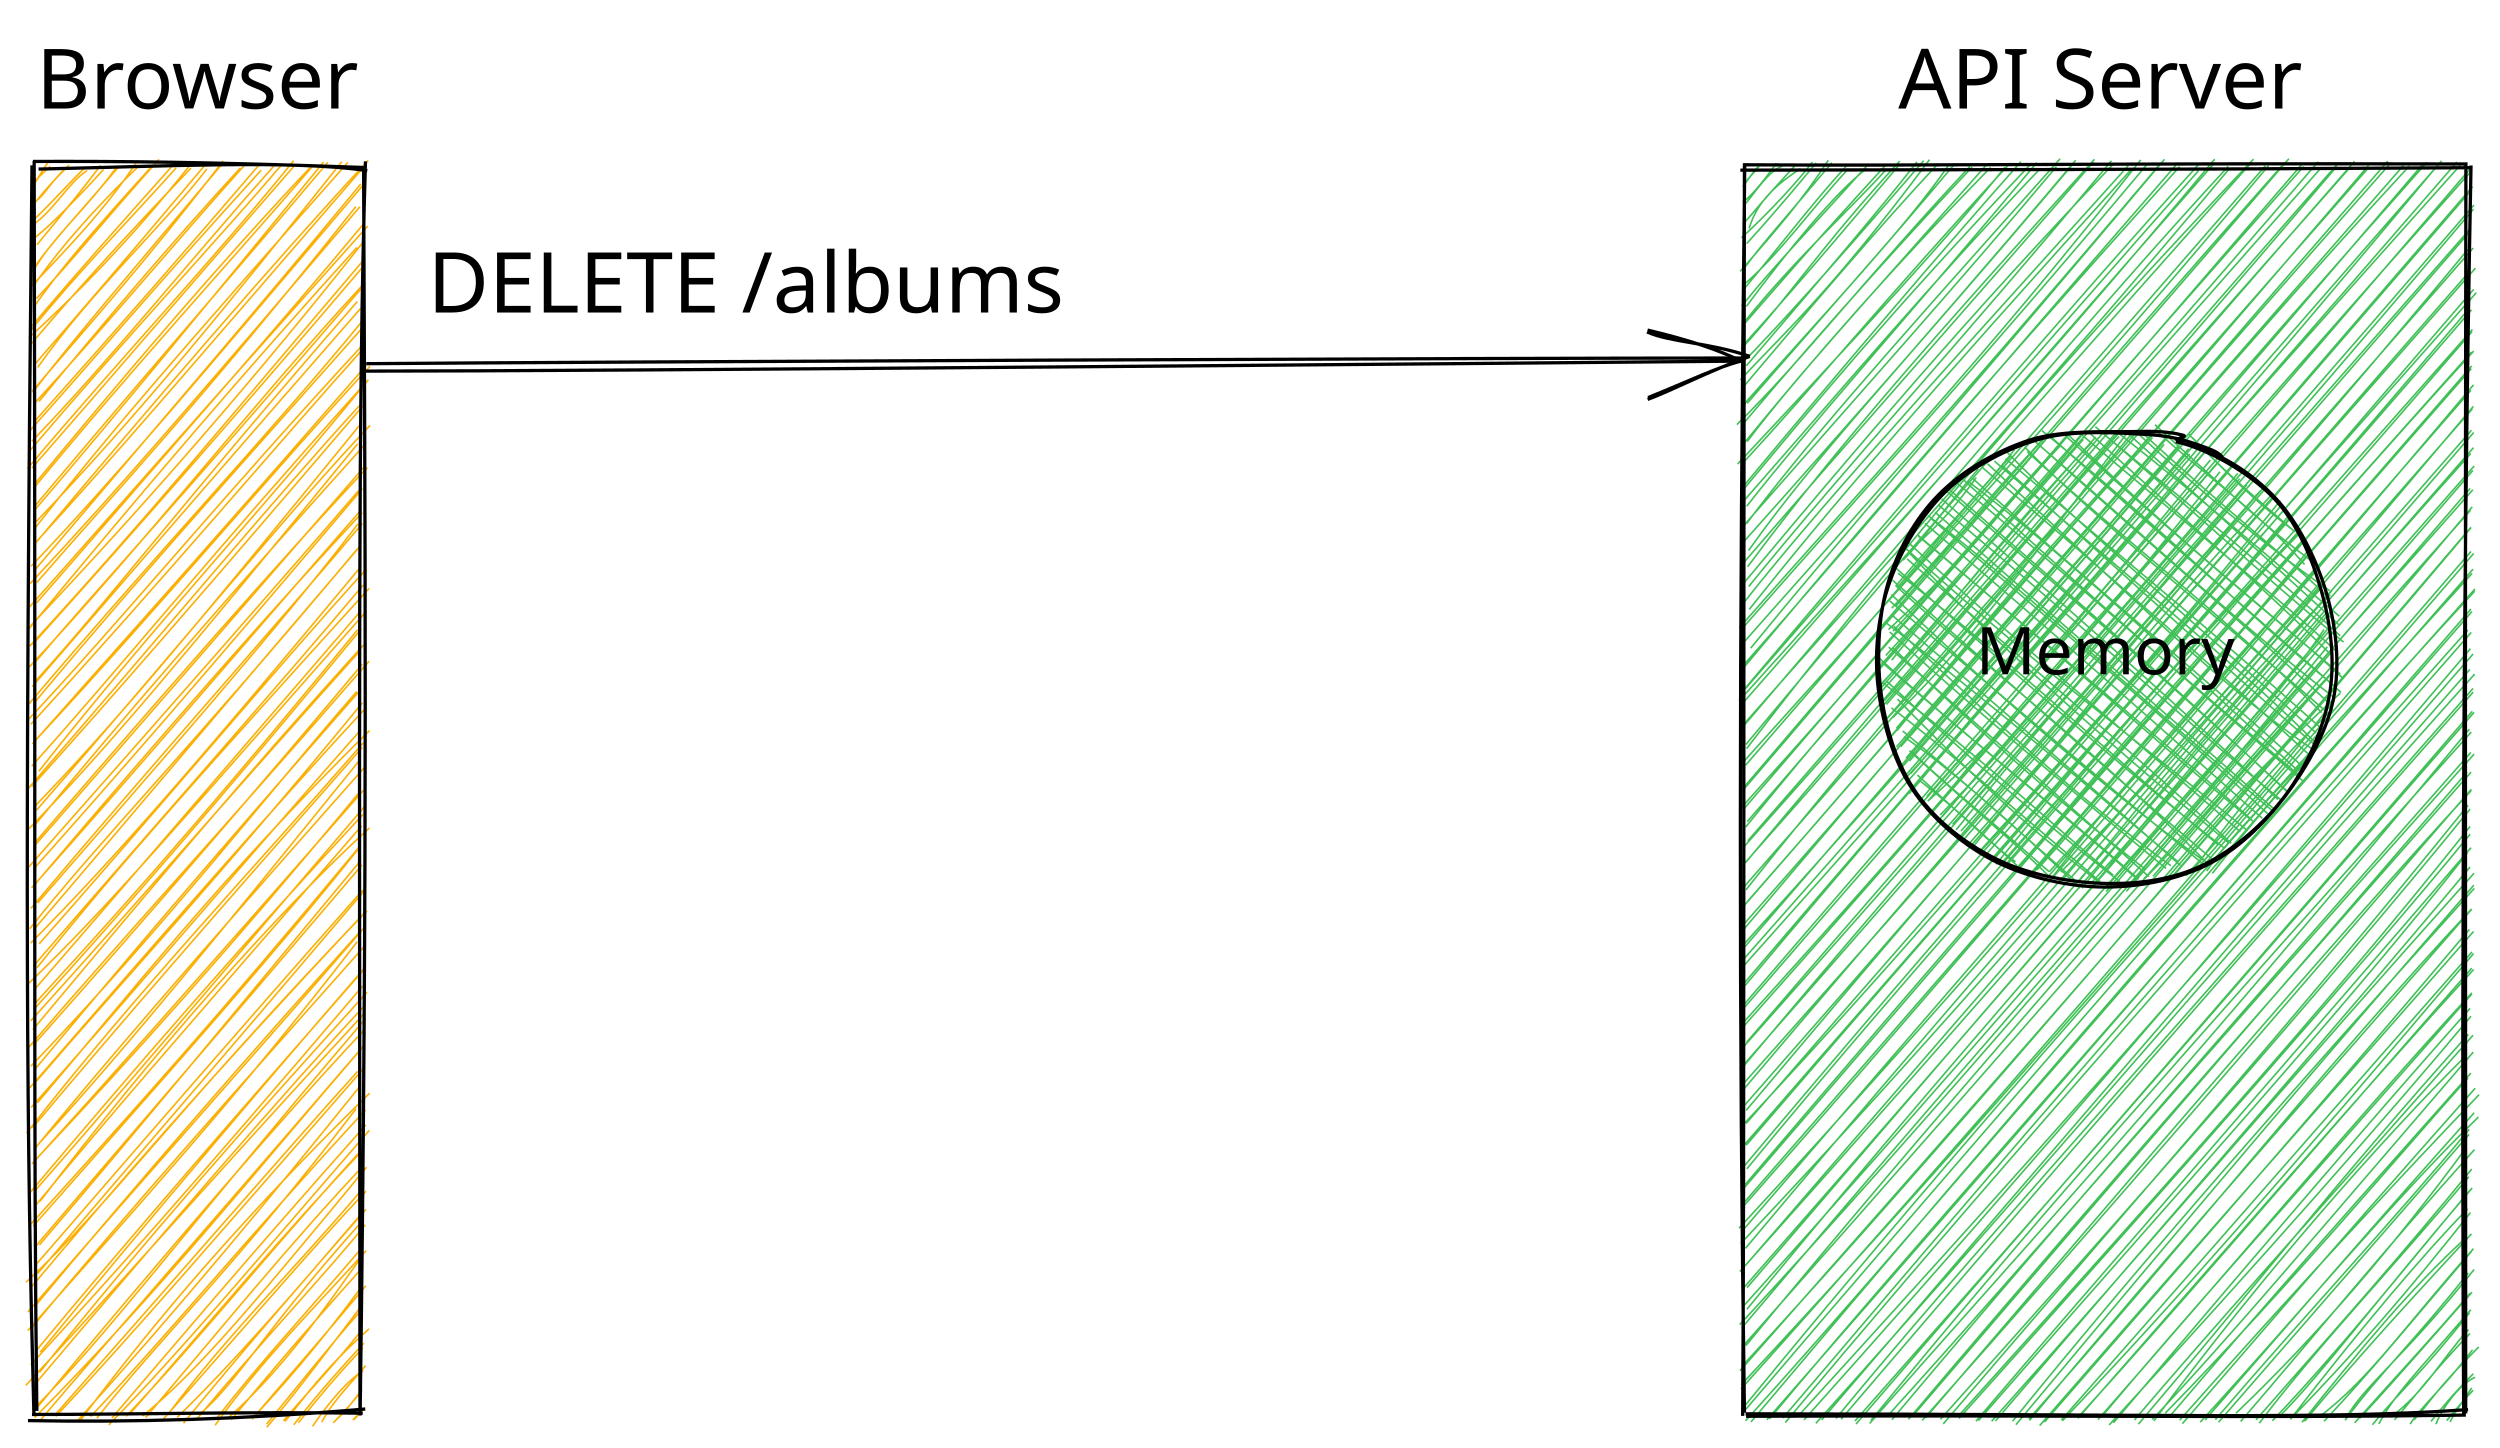
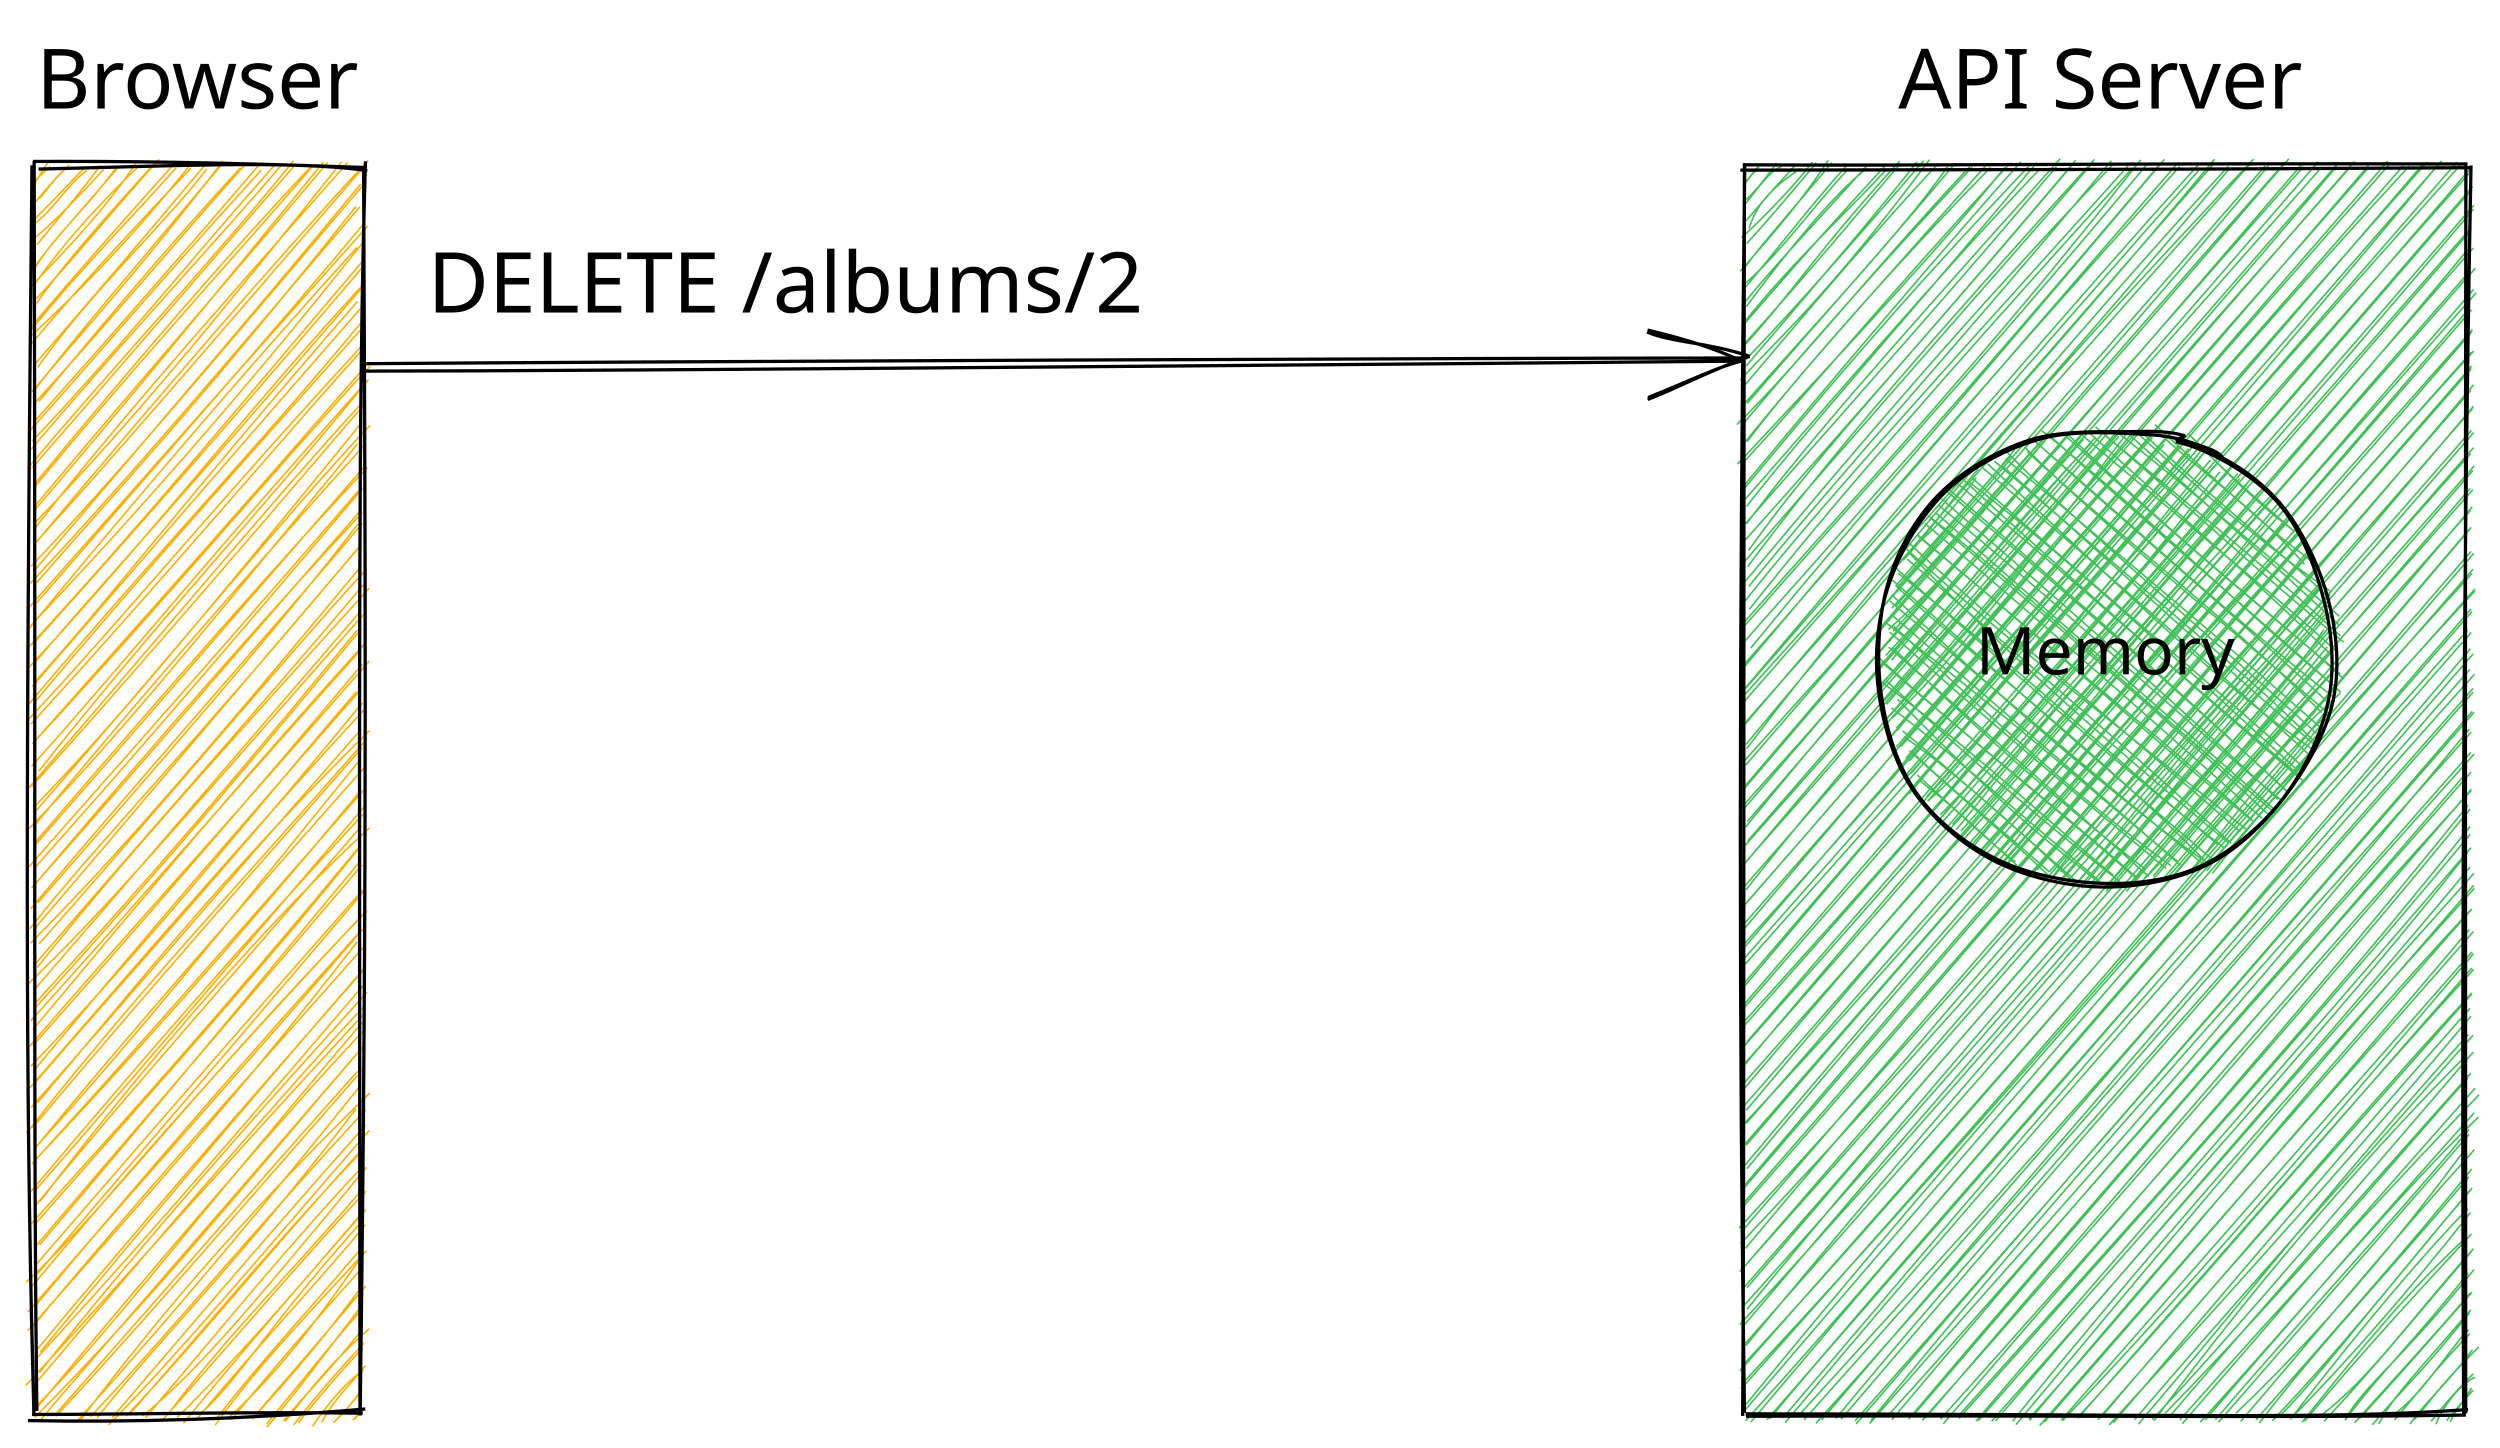
<svg xmlns="http://www.w3.org/2000/svg" version="1.1" viewBox="0 0 760 440">
  <defs>
    <style>
      @font-face {
        font-family: "Virgil";
        src: url("https://excalidraw.com/FG_Virgil.woff2");
      }
      @font-face {
        font-family: "Cascadia";
        src: url("https://excalidraw.com/Cascadia.woff2");
      }
    </style>
  </defs>
  <g transform="translate(10 50) rotate(0 50 190)">
    <path d="M0 0 C0 0, 0 0, 0 0 M0 0 C0 0, 0 0, 0 0 M-0.048 6.293 C0.977 5.706, 1.863 3.104, 4.463 -0.401 M-0.475 6 C0.696 5.071, 2.332 3.12, 5.288 0.594 M-0.048 11.741 C3.395 9.803, 3.738 7.449, 9.494 1.526 M0.636 11.609 C3.987 7.377, 7.51 3.597, 11.013 0.17 M-0.31 18.594 C6.428 14.036, 10.933 5.262, 16.509 1.859 M-0.488 17.534 C6.053 11.39, 11.39 5.188, 15.828 1 M-0.834 23.336 C3.12 20.583, 11.092 12.909, 21.47 1.535 M1.235 24.4 C8.793 15.258, 17.016 5.227, 20.533 0.235 M0.387 31.878 C6.158 22.067, 16.726 12.95, 25.377 0.885 M0.301 31.46 C5.716 23.661, 11.788 17.48, 26.007 0.776 M0.388 36.616 C5.534 29.375, 13.998 18.042, 32.027 0.633 M-0.678 37.19 C11.859 24.199, 23.021 12.289, 31.499 -0.727 M1.089 40.747 C12.146 29.036, 21.911 16.703, 38.352 -1.551 M0.249 43.388 C8.284 31.86, 17.257 21.391, 36.532 0.151 M-0.795 50.66 C13.559 32.756, 29.48 16.83, 43.546 1.033 M-0.537 49.367 C14.725 31.38, 30.063 14.234, 43.216 -0.49 M-1.29 52.773 C11.789 40.745, 28.551 24.326, 47.69 0.28 M-0.564 54.618 C14.23 37.072, 29.194 20.824, 48.063 1.098 M1.467 61.701 C17.831 38.344, 40.083 18.214, 52.877 1.367 M0.538 60.781 C12.562 47.034, 24.659 33.055, 52.296 0.214 M-0.306 69.094 C14.914 50.98, 31.836 32.803, 57.836 -1.083 M0.696 68.3 C13.54 51.687, 28.313 34.564, 57.666 -0.318 M1.869 72.028 C21.686 47.918, 41.64 24.322, 63.058 1.083 M0.488 72.624 C23.845 47.132, 44.974 21.726, 64.76 -0.25 M-1.36 81.396 C19.147 58.517, 34.896 39.648, 69.421 1.714 M0.236 78.411 C24.193 51.673, 48.759 23.558, 68.816 0.064 M-0.708 86.746 C28.489 52.431, 58.123 20.82, 75.314 0.439 M-0.338 84.181 C24.001 58.932, 46.93 30.049, 74.034 -0.427 M-1.63 92.444 C26.076 59.486, 56.2 27.543, 79.265 -1.166 M-0.298 92.289 C23.526 65.092, 44.327 40.682, 79.391 0.497 M0.15 98.522 C28.057 64.43, 61.84 27.516, 85.06 0.506 M0.159 97.583 C28.262 63.708, 56.269 30.558, 84.951 0.233 M0.545 105.059 C25.33 76.119, 51.069 44.848, 88.374 -0.744 M0.8 103.607 C32.646 65.662, 63.598 30.225, 89.677 -0.673 M1.011 108.576 C31.191 77.256, 59.414 42.566, 93.894 -0.832 M0.45 110.795 C21.4 83.932, 44.18 57.456, 95.748 -0.625 M1.016 114.875 C36.201 72.802, 75.001 27.669, 101.943 -1.231 M0.645 115.135 C25.249 88.199, 47.678 61.926, 100.367 0.997 M0.664 123.202 C36.377 81.12, 69.435 42.58, 99.701 5.913 M-0.553 122.137 C25.466 94.861, 49.214 66.372, 100.168 6.529 M1.166 127.092 C23.527 101.246, 51.347 71.908, 98.201 12.807 M-0.9 127.492 C27.146 97.581, 53.846 66.339, 99.404 12.87 M-1.259 134.753 C21.319 109.553, 41.163 86.423, 101.769 18.742 M1.123 133.269 C38.581 90.172, 77.497 45.879, 100.572 18.017 M-1.469 141.459 C32.342 100.368, 66.102 60.93, 98.526 25.2 M-0.596 140.122 C35.096 102.521, 69.123 63.11, 100.103 23.99 M-0.938 146.393 C33.693 108.737, 62.218 74.045, 100.853 28.692 M-0.143 145.943 C32.541 109.644, 65.875 71.617, 100.012 31.481 M-1.13 152.804 C35.178 113.794, 67.628 71.834, 100.019 36.929 M0.233 151.833 C21.42 126.826, 42.297 104.694, 99.718 37.834 M0.976 156.855 C22.846 132.838, 44.268 104.173, 98.647 41.653 M-0.221 158.762 C31.136 122.687, 60.253 88.755, 99.695 43.695 M-1.217 164.01 C35.223 120.924, 73.169 80.615, 100.624 47.034 M0.327 163.768 C35.476 121.631, 73.397 79.969, 100.566 49.218 M-2.01 169.42 C26.904 138.648, 56.106 102.642, 101.003 54.059 M-0.608 170.158 C39.388 126.461, 77.634 81.228, 100.202 56.263 M1.057 174.772 C38.052 134.954, 76.365 89.467, 102.473 61.37 M-0.171 176.164 C21.086 152, 42.441 128.673, 101.371 61.052 M1.83 184.445 C36.224 140.666, 70.639 104.037, 101.988 65.427 M-0.36 182.919 C27.855 151.477, 54.348 118.425, 99.554 68.145 M-1.988 190.355 C37.816 144.568, 73.505 101.381, 99.23 73.354 M-0.364 189.108 C24.399 161.645, 50.131 132.091, 100.605 73.093 M1.066 196.344 C40.855 150.81, 80.585 102.123, 102.517 79.325 M0.526 195.174 C23.769 171.158, 45.565 145.285, 99.835 78.642 M-1.876 202.57 C22.262 177.98, 44.476 151.283, 98.713 84.955 M0.016 201.516 C27.837 167.774, 57.118 133.754, 101.116 84.931 M0.454 206.346 C38.432 162.25, 78.289 116.776, 101.69 92.14 M0.461 207.145 C33.942 168.9, 67.9 129.729, 100.531 92.148 M-1.913 214.306 C38.006 169.116, 74.341 127.833, 98.96 99.219 M0.679 213.661 C26.007 185.228, 52.219 155.194, 100.19 98.509 M0.283 219.245 C39.283 173.094, 76.902 130.571, 100.139 105.82 M-0.394 219.904 C33.41 181.991, 65.984 143.675, 99.883 104.906 M1.439 224.509 C37.336 183.322, 75.533 139.896, 98.854 109.247 M-0.607 226.157 C37.927 180.357, 78.713 134.73, 100.176 109.113 M-1.004 232.384 C21.973 203.533, 45.779 180.114, 98.651 116.866 M0.496 232.349 C29.741 198.173, 59.071 163.228, 99.504 115.987 M1.906 236.938 C38.615 195.383, 76.866 149.8, 101.463 122.954 M-0.665 236.709 C24.465 211.27, 47.41 185.186, 99.827 122.122 M1.257 244.183 C26.912 212.007, 52.383 183.837, 102.234 128.854 M0.104 243.74 C35.879 202.373, 73.733 159.591, 100.445 127.822 M-1.256 248.919 C22.937 225.727, 43.812 201.013, 101.389 135.823 M0.431 250.874 C22.124 225.827, 45.031 199.13, 99.649 135.761 M0.573 255.12 C20.829 232.731, 42.313 210.083, 98.739 141.418 M0.467 256.673 C28.306 225.856, 55.868 194.415, 99.82 141.18 M-0.633 260.326 C30.367 225.971, 63.116 188.218, 99.388 147.885 M-0.017 263.035 C32.372 224.265, 65.019 185.162, 100.52 146.088 M-1.363 268.484 C28.407 233.928, 55.39 204.777, 102.203 151.003 M0.025 267.84 C35.833 227.536, 71.873 185.631, 100.149 151.923 M-0.594 274.11 C38.856 233.087, 73.187 189.141, 98.436 160.246 M0.729 274.934 C24.406 246.647, 46.369 220.264, 99.757 159.518 M0.677 279.133 C27.418 248.001, 56.407 217.069, 100.196 163.623 M-1.028 280.779 C36.663 237.274, 73.248 195.321, 100.702 165.762 M1.337 285.281 C28.934 252.895, 57.167 216.568, 102.352 172.072 M-0.53 286.655 C29.979 252.383, 60.842 215.855, 99.74 171.802 M-1.928 294.472 C31.023 252.17, 65.742 215.594, 100.443 175.841 M-0.127 292.86 C27.142 260.497, 53.659 229.952, 100.124 177.24 M1.824 297.658 C29.985 266.852, 57.202 233.141, 99.143 181.34 M0.415 299.371 C22.39 272.612, 45.418 245.831, 101.255 182.789 M0.424 302.984 C29.307 272.289, 60.661 237.571, 98.889 191.295 M-0.267 303.81 C22.452 278.72, 45.616 252.905, 100.498 190.253 M-0.94 312.632 C34.196 270.968, 64.247 236.452, 100.347 197.595 M0.52 312.106 C21.347 288.414, 43.618 262.206, 100.837 195.175 M2.178 315.209 C36.125 270.5, 74.39 227.174, 102.321 201.68 M0.619 316.694 C22.004 290.704, 43.731 265.82, 99.968 201.041 M-0.604 322.139 C27.807 290.822, 57.309 258.071, 99.658 206.93 M0.118 322.715 C36.747 281.073, 73.055 240.669, 99.396 207.484 M1.965 328.499 C34.456 290.438, 65.168 253.115, 99.716 211.506 M1.005 328.673 C23.625 302.14, 46.967 275.18, 100.086 212.935 M1.401 337.191 C26.248 307.842, 50.743 279.63, 100.989 220.515 M0.979 334.408 C30.139 300.791, 58.745 267.475, 100.281 220.599 M-2.052 339.775 C24.047 315.53, 44.194 286.566, 101.58 226.849 M-0.888 341.753 C25.516 310.378, 50.608 281.047, 101.153 227.114 M-1.512 348.861 C34.217 307.444, 66.244 272.055, 101.098 231.577 M0.936 346.735 C32.25 309.11, 65.089 271.309, 99.902 232.744 M-1.553 354.503 C31.344 317.125, 61.481 284.382, 98.576 236.333 M-0.459 353.774 C31.191 315.432, 63.188 280.067, 100.846 237.588 M2.259 361.033 C34.275 321.94, 69.3 280.669, 100.929 244.157 M1.228 360.341 C31.116 324.202, 63.547 287.14, 101.077 244.233 M1.999 367.229 C34.568 326.287, 66.707 290.18, 101.586 251.659 M-0.675 364.931 C22.535 339.589, 45.478 314.166, 100.278 249.726 M-2.155 371.156 C25.009 342.012, 51.58 311.379, 100.957 257.861 M-0.158 371.718 C39.107 325.285, 77.971 280.257, 100.373 256.231 M-0.014 378.556 C23.016 355.485, 40.74 330.74, 100.336 260.586 M0.564 378.758 C39.346 332.018, 78.33 286.79, 100.625 263.232 M0.501 380.968 C37.13 344.23, 70.348 302.975, 99.813 268.846 M2.112 381.924 C22.182 358.19, 43.129 334.699, 100.73 267.732 M7.196 379.596 C42.198 340.029, 78.152 298.45, 98.739 275.685 M6.977 380.582 C31.684 354.087, 56.525 325.153, 100.47 274.908 M14.296 381.995 C37.225 351.404, 63.518 320.321, 102.35 282.343 M13.398 382.092 C44.368 347.716, 73.491 312.519, 99.529 280.088 M19.447 381.105 C39.643 355.587, 61.608 335.017, 98.239 287.095 M17.541 380.653 C41.68 355.033, 63.673 327.98, 101.146 287.403 M23.052 383.185 C46.025 359.705, 66.371 335.015, 102.26 293.643 M24.037 381.052 C44.121 357.621, 64.191 333.638, 101.212 291.99 M29.404 379.898 C53.299 352.597, 76.738 324.338, 100.436 299.503 M28.291 380.561 C50.074 357.788, 70.329 332.173, 99.36 300.194 M33.306 380.481 C48.925 367.68, 62.377 352.289, 101.426 304.848 M34.297 380.917 C56.145 355.093, 79.22 326.832, 100.626 304.223 M41.198 379.826 C58.745 356.179, 80.564 334.703, 99.15 312.671 M38.95 382.216 C63.189 354.894, 84.842 329.448, 101.257 312.119 M45.784 382.645 C63.842 360.513, 83.909 337.463, 101.261 317.627 M43.856 380.893 C61.268 363.941, 78.445 344.052, 100.37 318.419 M51.15 379.555 C62.599 369.538, 70.431 354.496, 99.045 322.422 M49.647 381.62 C68.602 358.856, 89.72 336.395, 101.044 322.352 M55.399 383.246 C70.007 363.029, 84.572 348.705, 101.334 330.2 M55.795 381.282 C68.718 364.592, 82.017 350.441, 99.416 330.041 M59.11 381.317 C76.594 365.648, 88.197 348.459, 98.97 333.389 M60.263 381.627 C69.383 370.673, 77.85 360.33, 100.336 335.162 M67.252 380.669 C74.664 372.557, 85.357 360.901, 99.433 341.861 M66.604 381.476 C76.618 369.565, 86.646 358.467, 101.177 340.911 M71.085 383.892 C78.596 375.166, 86.725 364.328, 99.308 347.773 M71.052 382.917 C81.151 370.561, 92.042 357.043, 99.495 348.667 M76.631 382.11 C82.578 374.959, 87.809 366.882, 102.191 353.961 M76.178 381.964 C81.722 375.105, 89.29 367.725, 100.123 354.187 M79.299 383.138 C87.057 373.103, 94.129 365.413, 100.596 358.324 M80.705 382.529 C86.637 374.981, 92.639 367.954, 100.262 359.813 M85.011 383.577 C91.063 374.891, 96.036 369.46, 100.426 366.667 M87.817 382.327 C91.385 375.562, 97.144 370.175, 101.136 365.124 M92.509 381.335 C95.101 379.077, 98.383 374.57, 99.894 372.634 M91.308 382.552 C94.934 378.913, 98.459 374.827, 100.037 372.66 M97.266 381.673 C98.375 380.627, 98.805 379.922, 100.252 378.822 M97.701 381.543 C97.995 380.953, 98.906 380.375, 100.323 378.444" stroke="#fab005" stroke-width="0.5" fill="none" />
    <path d="M1.728 1.4 C40.492 0.562, 78.074 -1.418, 101.664 1.844 M0.017 -0.919 C26.532 -1.006, 52.46 -0.78, 100.369 0.905 M101.104 -0.952 C98.813 75.211, 99.299 153.007, 99.435 380.299 M100.531 0.514 C100.909 104.102, 101.837 206.537, 99.474 380.316 M101.038 378.332 C64.76 381.517, 29.167 382.443, -1.498 381.861 M100.266 379.611 C65.86 379.13, 31.646 380.001, -0.282 379.997 M1.195 378.922 C0.115 295.436, 0.887 210.592, 0.387 -1.09 M0.301 379.759 C-1.856 300.123, -2.605 221.359, -0.278 0.26" stroke="#000000" stroke-width="1" fill="none" />
  </g>
  <g transform="translate(530 50) rotate(0 110 190)">
    <path d="M0 0 C0 0, 0 0, 0 0 M0 0 C0 0, 0 0, 0 0 M-0.148 6.7 C0.88 4.597, 3.118 2.698, 4.847 0.513 M0.072 6.376 C1.546 4.276, 3.355 1.893, 4.641 0.479 M0.192 12.457 C3.949 8.042, 7.427 2.226, 11.804 0.481 M-0.162 11.475 C3.304 8.801, 6.602 4.337, 10.005 -0.371 M1.728 19.431 C4.166 11.232, 10.079 6.016, 17.327 1.277 M-0.157 18.187 C3.842 13.76, 5.827 10.958, 15.609 0.436 M-0.58 22.297 C7.84 14.645, 17.189 4.369, 20.987 -0.741 M0.984 24.049 C8.971 15.338, 17.183 5.457, 22.131 -0.482 M-0.962 32.478 C10.59 19.235, 18.018 10.683, 25.792 -1.27 M0.677 30.982 C5.893 23.922, 11.394 17.838, 26.897 -0.544 M-0.016 36.663 C10.815 27.491, 20.81 13.267, 31.882 1.354 M0.264 37.749 C10.789 25.242, 21.09 11.611, 31.33 0.425 M-0.54 43.054 C8.825 31.362, 20.195 19.698, 37.698 0.202 M0.905 43.138 C14.186 25.235, 27.911 8.612, 37.489 1.205 M0.626 47.501 C16.048 28.329, 34.521 11.554, 43.356 1.588 M-0.454 49.289 C10.053 37.28, 21.659 23.659, 43.246 0.207 M-0.684 56.1 C14.186 40.032, 23.869 24.552, 47.524 -1.019 M-0.547 55.473 C19.304 33.631, 38.356 10.644, 46.983 0.577 M0.917 59.102 C10.862 48.709, 22.98 35.709, 54.793 -1.157 M0.896 61.193 C20.937 37.738, 41.144 14.148, 52.772 -0.786 M-0.916 65.505 C11.249 52.153, 25.695 39.97, 56.558 -1.457 M-0.316 67.964 C20.7 43.101, 40.964 19.259, 59.069 -0.125 M-0.103 73.194 C24.003 45.921, 49.671 18.819, 62.387 0.19 M1.13 72.637 C21.902 48.57, 43.582 24.535, 63.897 0.199 M-1.979 79.078 C18.473 59.003, 37.113 34.508, 68.903 0.55 M0.023 78.731 C25.391 48.495, 52.851 18.376, 69.533 0.806 M-0.581 85.688 C22.505 57.362, 46.316 30.363, 75.15 0.883 M1.157 84.205 C15.989 64.604, 33.696 45.571, 73.701 0.322 M-1.768 91.081 C31.885 55.157, 64.289 20.189, 79.475 0.854 M0.021 90.564 C22.54 66.21, 42.469 41.545, 80.253 0.483 M-0.508 99.44 C20.778 73.811, 44.593 45.012, 86.9 0.369 M-0.675 98.639 C30.045 61.776, 60.883 25.562, 84.361 -0.848 M-0.714 103.207 C28.418 70.08, 56.771 36.384, 90 1.492 M0.977 103.906 C21.299 78.072, 43.434 54.039, 89.201 -0.574 M0.906 109.228 C18.198 86.262, 38.581 62.71, 96.273 -1.722 M0.043 109.824 C32.518 72.833, 65.311 36.242, 95.145 0.66 M1.569 117.34 C22.818 87.46, 46.795 63.173, 101.02 -1.31 M-0.714 115.605 C35.77 74.718, 72.651 32.602, 100.443 -0.438 M1.294 122.284 C28.647 85.489, 58.482 51.817, 106.715 -1.569 M-0.154 121.318 C32.994 82.863, 67.089 44.607, 106.415 -0.774 M1.619 128.302 C31.446 91.464, 66.413 53.68, 111.886 -1.139 M-0.221 127.67 C34.064 86.558, 69.039 45.307, 112.138 0.224 M1.759 135.27 C26.304 104.357, 54.507 71.625, 117.829 1.588 M0.019 133.328 C22.202 105.36, 46.534 78.584, 116.974 0.391 M-1.241 140.841 C34.419 100.201, 72.804 59.707, 120.764 -1.394 M0.35 140.251 C34.233 101.506, 68.832 64.288, 122.541 0.15 M2.216 147.036 C30.264 112.572, 59.461 79.83, 127.997 -1.565 M-0.061 145.466 C30.367 110.918, 59.951 78.775, 126.682 -0.163 M-0.758 153.975 C29.643 117.716, 61.873 79.357, 132.622 0.633 M0.02 152.194 C29.769 118.784, 56.602 86.388, 132.054 -0.468 M0.622 159.309 C37.605 117.182, 74.156 74.696, 138.341 1.897 M0.347 159.426 C51.474 99.076, 102.653 39.448, 138.412 -0.037 M-1.342 163.083 C42.34 114.517, 88.641 63.924, 143.264 -1.615 M-0.367 163.972 C49.8 106.792, 100.363 48.237, 142.978 -0.203 M0.132 170.125 C43.889 120.481, 86.796 74.076, 147.918 1.046 M0.286 170.439 C54.94 106.338, 108.477 42.694, 147.381 0.584 M0.931 177.62 C47.822 116.408, 97.513 58.882, 155.07 -1.621 M0.736 176.349 C55.216 110.818, 111.457 47.67, 153.911 -0.025 M0.188 181.396 C52.624 123.103, 103.474 67.538, 159.624 0.369 M0.605 182.684 C42.981 133.689, 85.64 84.368, 158.699 0.375 M-0.366 190.495 C52.161 128.814, 105.981 67.863, 165.816 -1.744 M0.049 189.441 C55.36 124.569, 112.829 57.958, 163.73 0.368 M0.068 195.979 C56.251 130.42, 113.978 64.108, 170.304 0.613 M-0.534 195.436 C46.833 142.863, 93.495 88.513, 169.679 0.069 M1.143 199.795 C53.499 138.898, 110.195 75.495, 175.785 0.811 M0.609 201.498 C43.393 148.765, 89.543 97.945, 174.691 -0.802 M1.328 205.616 C68.718 128.482, 135.758 50.943, 180.935 -0.538 M-0.001 207.592 C60.202 139.969, 119.99 71.535, 180.365 0.627 M0.692 212.179 C64.194 136.26, 132.641 59.696, 184.321 0.997 M-0.475 213.376 C52.263 154.058, 102.469 94.513, 185.78 -0.961 M0.762 220.535 C40.862 169.717, 84.964 120.869, 189.982 1.046 M-0.16 220 C59.988 151.482, 120.374 81.683, 190.121 0.183 M1.194 224.088 C58.167 159.303, 113.845 93.223, 195.881 -1.02 M0.081 225.464 C46.157 172.899, 91.077 119.008, 196.181 0.22 M-0.483 231.651 C74.027 147.456, 146.629 60.727, 202.496 0.389 M0.327 232.258 C52.225 170.841, 105.477 109.038, 200.641 0.312 M0.076 238.23 C78.322 147.518, 157.988 55.279, 207.789 -0.68 M0.218 236.969 C43.209 189.407, 85.622 141.406, 206.675 -0.244 M-1.238 243.066 C80.232 151.085, 159.275 59.402, 212.245 -1.094 M-0.497 244.267 C70.675 164.549, 140.12 85.521, 211.358 -0.13 M0.487 249.622 C61.983 176.135, 127.214 102.748, 216.918 -0.763 M-0.386 249.61 C60.824 177.97, 124.152 104.798, 218.002 0.136 M-0.733 256.453 C77.961 164.924, 158.601 72.205, 221.148 2.141 M0.337 256.234 C49.325 199.429, 98.644 144.223, 221.203 0.996 M-0.349 262.471 C67.874 185.823, 135.076 107.413, 221.125 7.961 M-0.741 261.638 C55.533 199.655, 109.539 136.69, 221.667 6.71 M0.959 266.858 C72.273 183.941, 146.723 99.754, 222.085 12.343 M0.272 267.955 C86.918 170.539, 171.99 72.728, 221.946 13.552 M-1.07 274.999 C69.015 195.304, 137.846 115.951, 221.018 20.238 M0.247 273.893 C56.614 206.559, 114.984 140.397, 221.189 19.294 M-0.233 279.708 C88.869 179.656, 176.19 79.252, 220.209 25.873 M0.288 280.896 C45.681 227.283, 92.153 173.422, 221.838 25.41 M0.831 287.555 C44.714 235.543, 89.498 182.215, 222.515 31.531 M-0.298 286.742 C81.525 193.728, 163.107 98.079, 220.763 32.512 M0.806 291.541 C88.251 190.873, 175.23 92.65, 222.777 39 M-0.647 292.534 C50.381 238.131, 97.725 182.296, 222.006 37.956 M0.374 297.916 C62.514 226.073, 126.249 154.529, 220.703 43.708 M0.844 298.134 C54.063 236.102, 108.899 173.886, 221.354 44.193 M1.057 305.317 C52.957 242.19, 109.596 180.403, 221.501 50.809 M-0.11 304.893 C60.38 232.831, 122.58 161.809, 221.624 50.165 M0.515 310.119 C60.456 239.859, 122.463 167.902, 221.332 57.004 M0.259 311.072 C86.887 210.358, 174.407 108.808, 222.009 56.722 M0.045 316.665 C46.47 264.078, 92.893 208.99, 221.384 61.26 M-0.317 316.165 C44.796 264.549, 89.421 212.761, 221.284 62.043 M-1.325 323.365 C68.94 247.233, 136.39 168.425, 221.951 67.004 M-0.074 323.878 C82.527 227.77, 166.211 131.869, 221.162 68.644 M-0.824 328.039 C53.939 269.865, 108.418 208.13, 221.902 73.547 M0.6 329.508 C73.508 242.484, 149.291 157.063, 221.599 74.282 M-1.106 336.571 C69.613 257.545, 137.207 179.726, 222.003 81.482 M0.583 334.736 C85.249 236.564, 170.384 139.136, 221.328 80.791 M1.096 341.437 C88.388 239.728, 176.633 137.335, 221.105 87.881 M-0.111 341.726 C82.02 248.102, 163.997 152.303, 221.946 86.089 M1.055 348.027 C47.944 290.908, 95.643 235.527, 222.157 91.667 M0.337 346.704 C56.443 284.318, 112.119 220.079, 221.749 93.009 M-1.115 352.69 C57.669 289.06, 113.041 223.643, 220.928 98.484 M-0.483 353.672 C73.353 266.249, 149.004 180.859, 221.753 98.871 M0.216 358.821 C87.552 260.401, 175.692 159.07, 221.57 104.081 M0.708 359.098 C54.261 294.238, 109.557 230.195, 221.014 105.163 M-1.048 366.726 C68.2 288.098, 135.185 212.376, 221.166 110.431 M-0.46 365.382 C45.87 314.94, 91.314 262.493, 221.178 110.285 M-0.624 370.934 C46.029 320.865, 91.804 269.191, 222.004 118.245 M-0.728 372.254 C69.02 294.416, 136.348 215.867, 221.177 117.643 M-0.478 378.464 C68.025 294.794, 139.346 214.505, 221.504 124.314 M0.737 378.418 C60.988 307.726, 123.479 236.133, 221.798 123.035 M0.638 381.932 C50.424 326.907, 95.989 270.899, 222.401 129.029 M2.3 382.256 C81.725 288.16, 161.419 195.585, 222.323 129.694 M7.939 381.333 C53.959 326.228, 100.633 274.65, 221.459 135.914 M7.129 381.623 C54.736 327.223, 102.084 273.121, 221.181 135.146 M11.965 381.097 C53.858 332.158, 97.596 279.403, 220.187 141.557 M12.715 382.463 C60.66 325.138, 109.34 269.814, 221.257 142.254 M16.77 380.336 C61.509 331.079, 104.661 283.872, 221.821 148.806 M18.418 381.637 C62.999 331.781, 108.721 279.74, 221.017 147.194 M22.03 382.697 C98.32 297.564, 172.69 209.917, 222.296 154.934 M23.794 381.654 C91.013 303.166, 158.499 224.704, 220.804 153.527 M29.691 381.447 C69.668 334.781, 108.835 288.361, 221.851 160.39 M28.116 381.218 C66.94 334.077, 108.31 288.632, 221.812 159.273 M34.237 382.898 C96.616 310.306, 156.733 241.67, 221.568 166.243 M33.9 381.991 C104.223 302.578, 174.142 221.443, 222.131 166.543 M38.381 382.718 C84.244 330.419, 132.64 278.325, 220.667 171.662 M38.766 381.828 C84.56 325.752, 131.902 272.079, 221.25 172.552 M43.735 380.564 C87.977 331.646, 132.285 279.509, 222.127 179.251 M45.146 381.573 C87.903 330.722, 132.006 279.84, 221.126 178.744 M51.484 380.443 C97.135 327.111, 142.621 274.436, 219.981 184.751 M50.184 381.474 C116.515 303.007, 184.239 226.766, 221.201 184.725 M55.353 381.06 C117.823 308.088, 182.333 232.424, 221.256 190.321 M54.351 381.793 C109.562 319.813, 162.104 258.453, 221.266 189.954 M60.741 382.88 C113.406 321.228, 167.797 259.814, 220.269 194.814 M59.908 381.445 C117.984 316.537, 175.17 252.105, 220.911 195.971 M65.237 380.606 C120.288 319.391, 175.337 258.648, 220.908 201.239 M65.509 381.227 C127.599 312.037, 189.827 241.606, 220.92 203.592 M71.432 381.875 C127.345 317.702, 183.429 256.174, 220.091 209.261 M70.692 382.041 C107.702 338.631, 146.096 294.974, 221.194 207.691 M76.626 381.981 C131.218 317.999, 188.067 253.247, 220.877 213.587 M75.46 382.073 C121.943 330.022, 166.625 277.339, 222.097 215.468 M82.847 383.105 C120.33 338.157, 155.732 295.642, 222.043 219.1 M81.838 382.033 C122.994 331.318, 166.153 282.119, 222.18 220.076 M86.772 381.348 C133.23 329.447, 175.431 275.464, 221.289 226.416 M86.945 381.821 C132.814 326.731, 182.101 271.575, 221.435 226.341 M90.052 383.393 C142.88 322.741, 193.6 265.484, 221.965 233.163 M91.539 382.281 C130.34 337.722, 171.327 290.865, 220.675 232.574 M96.954 381.938 C131.038 346.201, 162.995 309.408, 221.967 239.877 M96.632 381.699 C127.366 346.893, 157.003 312.693, 221.487 239.386 M102.003 380.541 C130.843 348.938, 157.277 317.693, 221.399 244.318 M101.667 381.178 C145.743 330.993, 189.365 280.308, 221.992 244.701 M109.666 379.789 C133.992 350.801, 160.389 321.48, 221.437 252.179 M107.78 381.554 C147.138 336.867, 184.117 292.468, 221.442 251.837 M111.211 383.175 C157.024 333.392, 198.269 286.487, 221.182 258.934 M112.489 382.523 C150.392 337.791, 188.417 293.083, 220.906 256.528 M120.083 382.934 C152.331 345.163, 180.524 308.87, 220.379 264.428 M118.878 381.661 C143.325 352.906, 170.122 323.237, 221.803 264.709 M124.777 381.958 C157.505 337.713, 194.108 296.287, 219.574 271.018 M124.29 381.525 C148.849 355.563, 172.888 326.672, 221.872 269.839 M128.214 379.63 C166.572 340.344, 200.693 299.454, 220.27 277.714 M129.508 380.68 C148.055 358.89, 167.867 336.075, 221.137 276.231 M132.616 381.741 C166.773 343.093, 201.411 305.987, 223.646 282.766 M133.448 382.797 C151.939 361.545, 170.768 339.179, 222.441 280.827 M138.88 382.321 C169.59 348.778, 197.728 314.53, 223.432 289.581 M140.345 381.678 C167.596 350.413, 193.39 320.322, 222.134 288.302 M143.456 381.561 C171.294 349.157, 199.23 319.194, 220.626 293.314 M144.437 382.358 C168.246 354.903, 190.195 329.836, 220.602 294.844 M149.716 379.639 C174.901 355.633, 198.53 327.772, 219.653 299.004 M151.157 382.128 C173.357 356.394, 194.066 330.778, 222.236 299.475 M156.837 382.644 C175.456 358.045, 197.709 335.19, 220.522 307.72 M155.82 381.636 C178.18 356.185, 202.132 329.271, 221.404 305.385 M163.168 380.403 C177.008 366.224, 189.139 349.241, 221.538 311.146 M160.808 381.911 C180.805 360.963, 198.454 338.595, 220.977 311.706 M167.111 380.403 C186.765 354.875, 207.983 329.771, 220.186 317.498 M166.259 381.463 C185.048 362.287, 202.343 342.314, 221.022 318.615 M169.837 382.375 C187.359 360.413, 202.612 341.849, 219.845 326.113 M170.598 382.065 C188.119 360.84, 207.906 339.68, 221.33 325.114 M175.443 380.439 C190.934 368.547, 201.772 352.295, 221.941 329.591 M176.506 382.077 C190.849 366.876, 204.315 350.327, 221.383 330.353 M183.108 381.24 C188.876 370.92, 200.827 362.734, 222.113 335.933 M182.889 381.773 C193.267 367.665, 206.006 355.398, 220.328 336.96 M185.812 382.54 C198.671 368.121, 208.609 357.623, 220.92 343.132 M187.409 381.123 C200.169 367.286, 212.809 352.6, 221.504 342.819 M191.209 383.134 C199.325 373.187, 205.539 368.25, 220.726 349.086 M193.17 382.89 C197.642 374.287, 204.121 367.961, 221.132 348.174 M197.006 380.681 C207.601 372.525, 211.966 363.522, 220.413 354.193 M197.908 381.654 C203.561 375.285, 209.47 367.155, 220.843 355.4 M203.836 381.626 C207.582 377.889, 210.119 372.714, 223.538 359.486 M202.678 382.917 C207.068 376.38, 212.106 372.79, 221.651 360.339 M210.541 382.957 C212.315 378.153, 217.743 370.701, 222.433 368.699 M209.03 382.101 C212.936 377.244, 216.965 372.459, 221.889 367.604 M214.835 382.281 C216.461 378.827, 218.34 376.706, 221.414 371.914 M213.784 381.858 C216.146 379.068, 218.83 375.712, 221.82 372.641" stroke="#40c057" stroke-width="0.5" fill="none" />
    <path d="M-0.945 1.728 C56.374 1.569, 115.828 1.642, 221.049 0.983 M-0.175 0.093 C54.441 0.494, 109.553 -0.448, 220.139 -0.145 M221.187 0.302 C218.383 145.705, 218.458 291.072, 218.958 380.321 M219.636 -0.252 C219.419 108.468, 219.489 218.662, 219.57 379.679 M220.29 378.519 C177.183 381.599, 130.066 379.891, 0.65 379.803 M219.624 380.183 C157.508 381.139, 96.745 380.128, 0.805 380.544 M-0.228 380.432 C0.352 286.823, -0.074 191.842, 0.309 -0.109 M0.314 379.453 C-1.395 263.507, -1.324 145.782, 0.403 -0.216" stroke="#000000" stroke-width="1" fill="none" />
  </g>
  <g transform="translate(10 10) rotate(0 50 16.4557)">
    <text x="50" y="23" font-family="Virgil" font-size="25.316px" fill="#000000" text-anchor="middle" style="white-space: pre;" direction="ltr">Browser</text>
  </g>
  <g transform="translate(570 10) rotate(0 68.5 16.5)">
    <text x="68.5" y="23" font-family="Virgil" font-size="25.316px" fill="#000000" text-anchor="middle" style="white-space: pre;" direction="ltr">API Server</text>
  </g>
  <g transform="translate(570 130) rotate(0 70 70)">
    <path d="M21.902 19.039 C21.902 19.039, 21.902 19.039, 21.902 19.039 M21.902 19.039 C21.902 19.039, 21.902 19.039, 21.902 19.039 M8.281 40.157 C14.045 33.404, 19.498 30.902, 30.771 15.175 M8.47 40.316 C13.746 35.296, 18.557 27.751, 31.391 12.525 M6.978 48.372 C18.94 34.68, 27.363 24.117, 41.483 8.425 M6.258 48.224 C19.258 32.787, 32.85 18.822, 42.418 6.717 M6.367 54.25 C21.509 36.284, 40.553 18.3, 51.36 4.016 M5.075 54.883 C18.162 41.155, 31.344 24.784, 51.661 2.863 M4.104 61.386 C26.354 41.249, 44.093 18.372, 56.142 5.67 M5.494 61.89 C24.369 41.556, 43.894 18.388, 57.186 4.056 M3.27 69.265 C16.548 54.809, 29.13 42.813, 63.333 3.568 M5.094 70.68 C24.891 45.757, 44.706 24.442, 62.717 2.491 M1.186 78.641 C19.998 59.293, 36.306 35.384, 65.866 4.564 M1.086 79.098 C26.706 49.533, 50.343 21.275, 67.112 2.862 M2.751 83.112 C19.174 64.955, 38.415 42.915, 74.133 1.27 M3.466 84.159 C31.239 52.25, 59.077 18.735, 74.201 2.631 M5.449 88.092 C23.08 71.373, 38.439 52.105, 76.791 1.442 M3.833 88.207 C21.06 70.056, 37.106 51.026, 77.417 2.607 M6.659 92.114 C27.652 65.665, 50.673 38.511, 85.519 0.829 M6.507 91.407 C35.757 57.123, 66.203 22.287, 84.351 2.983 M7.81 96.975 C34.413 67.049, 61.729 35.41, 87.891 5.093 M6.505 97.076 C37.598 61.294, 67.005 27.723, 87.448 4.439 M10.475 101.345 C30.365 78.378, 52.434 53.229, 92.063 6.133 M9.44 100.481 C42.07 62.383, 73.78 26.281, 92.499 5.655 M9.903 105.923 C39.865 73.236, 67.828 39.381, 95.647 8.001 M10.872 105.179 C41.787 69.194, 74.124 32.252, 95.334 6.417 M10.394 111.276 C44.023 69.883, 81.482 29.378, 99.118 6.999 M11.488 110.052 C31.888 85.502, 52.406 63.882, 99.039 8.897 M16.142 113.49 C41.727 83.246, 67.649 51.017, 101.972 9.821 M15.764 112.131 C49.181 74.763, 83.03 35.034, 103.922 10.989 M16.05 113.548 C39.98 92.221, 60.286 69.484, 104.848 13.428 M18.589 115.179 C41.203 87.586, 64.097 61.815, 107.457 13.364 M20.475 118.193 C51.776 81.076, 87.102 41.966, 110.281 13.903 M19.826 117.727 C40.885 96.425, 59.865 74.24, 110.841 15.52 M24.67 122.289 C42.506 100.086, 63.883 74.805, 112.887 18.855 M23.562 120.63 C42.078 99.81, 60.902 79.189, 112.993 17.365 M26.971 125.226 C51.552 96.927, 76.807 68.406, 116.115 20.275 M26.109 122.659 C54.714 90.506, 83.898 56.894, 117.123 19.269 M29.545 127.777 C58.765 91.801, 87.548 55.596, 121.057 19.921 M28.566 126.541 C55.19 96.069, 80.074 68.388, 121.352 20.631 M31.859 128.726 C65.385 92.052, 98.472 53.099, 123.2 22.173 M32.1 128.779 C67.258 91.076, 99.547 51.705, 123.274 23.923 M36.808 132.744 C58.265 106.415, 76.482 83.225, 124.647 28.701 M35.884 130.716 C60.498 102.162, 86.313 73.673, 125.992 26.546 M38.148 132.753 C72.801 93.493, 104.375 57.439, 129.422 31.774 M40.348 132.083 C65.332 102.988, 90.797 71.769, 129.235 31.328 M42.686 134.332 C69.524 105.664, 96.599 72.469, 128.416 36.702 M43.177 134.595 C71.252 99.59, 100.495 67.631, 130.118 34.147 M48.345 135.063 C70.992 107.642, 92.425 82.903, 132.069 38.16 M49.187 134.481 C72.766 108.405, 95.821 80.682, 131.634 37.454 M52.971 137.912 C70.508 114.677, 89.306 92.47, 135.248 42.107 M52.949 135.06 C76.461 109.346, 101.416 81.314, 133.344 43.366 M56.461 135.11 C74.888 117.119, 93.718 97.122, 136.62 47.618 M56.728 137.8 C83.98 105.796, 108.482 77.638, 136.566 46.697 M62.889 140.022 C77.297 122.023, 95.479 99.93, 138.871 49.554 M62.421 137.382 C89.093 103.43, 118.119 70.386, 138.407 50.806 M66.629 139.026 C81.593 119.823, 97.125 102.173, 136.739 55.643 M65.492 138.762 C85.738 116.113, 106.666 92.632, 137.601 55.875 M69.825 140.142 C95.401 111.301, 120.608 85.029, 136.512 61.376 M70.254 140.991 C92.492 114.897, 114.024 89.131, 137.827 60.985 M77.108 139.622 C90.771 122.681, 105.745 105.238, 137.498 66.635 M76.402 140.988 C92.035 122.801, 107.353 105.162, 138.989 67.933 M84.536 136.393 C100.166 118.323, 115.527 99.834, 138.805 74.812 M81.761 137.177 C96.229 123.403, 107.733 107.275, 139.81 73.545 M87.624 137.139 C102.474 119.843, 113.166 106.612, 141.468 80.688 M88.133 137.75 C106.104 116.914, 122.227 99.094, 139.766 78.73 M96.781 134.667 C108.825 117.214, 123.238 100.584, 139.228 85.55 M94.542 136.222 C109.524 119.288, 123.084 104.653, 139.686 82.798 M100.812 134.8 C110.451 121.268, 119.969 113.205, 134.16 97.143 M102.55 135.516 C112.232 123.163, 123.516 109.692, 133.187 98.588 M35.508 131.393 C35.508 131.393, 35.508 131.393, 35.508 131.393 M35.508 131.393 C35.508 131.393, 35.508 131.393, 35.508 131.393 M42.704 131.976 C37.452 128.208, 31.66 122.872, 12.913 105.609 M43.194 133.125 C36.12 126.868, 28.926 119.336, 13.618 107.314 M52.923 134.985 C35.719 119.866, 18.291 105.851, 10.967 98.213 M52.73 136.233 C45.144 128.502, 34.994 120.446, 10.452 98.244 M62.239 140.008 C41.155 119.324, 19.765 101.36, 8.778 93.974 M60.795 137.602 C43.982 123.035, 25.409 106.09, 8.417 92.22 M69.074 138.99 C53.8 126.853, 40.074 116.734, 6.852 82.567 M68.474 138.031 C43.981 117.391, 19.96 96.268, 5.024 85.207 M72.408 136.044 C53.738 120.776, 35.791 103.042, 2.13 77.366 M74.419 138 C50.797 119.717, 28.964 100.795, 3.547 77.07 M80.163 137.293 C54.285 114.699, 25.118 91.839, 1.131 69.943 M79.061 136.701 C59.384 119.424, 40.61 104.428, 1.982 71.26 M82.051 134.155 C61.348 118.184, 36.928 97.476, 5.248 66.79 M83.258 136.51 C63.382 118.749, 41.964 99.748, 4.156 66.725 M89.957 133.181 C67.191 116.583, 43.919 96.599, 5.704 60.347 M88.501 134.014 C58.492 109.351, 28.539 84.173, 4.489 62.125 M92.067 131.939 C67.467 111.725, 39.127 86.619, 2.884 58.973 M92.847 133.075 C75.941 117.978, 57.666 102.425, 5.147 56.989 M99.749 131.535 C64.127 105.726, 30.388 74.71, 4.986 50.756 M99.615 132.55 C66.576 105.476, 35.943 79.252, 4.5 52.715 M101.147 132.56 C66.698 97.336, 27.159 67.494, 6.377 48.11 M102.793 131.416 C69.511 103.445, 37.2 74.15, 5.291 46.351 M104.364 126.831 C76.509 104.108, 48.391 76.908, 6.995 44.239 M106.034 127.706 C83.268 110.024, 59.225 89.69, 5.856 42.252 M107.285 126.056 C66.882 92.762, 30.652 59.726, 10.179 37.8 M108.289 126.352 C76.75 97.124, 45.014 70.723, 9.755 39.923 M112.986 122.296 C80.656 95.854, 49.1 72.697, 9.316 36.709 M111.03 122.845 C74.34 90.866, 35.23 58.513, 10.245 35.021 M114.572 119.247 C92.114 98.969, 68.353 79.699, 12.989 32.645 M114.903 119.699 C89.49 99.142, 65.191 76.383, 13.232 33.039 M119.347 117.371 C90.461 90.166, 61.558 65.523, 17.064 27.673 M117.705 118.768 C90.094 94.275, 62.919 69.684, 15.17 29.122 M121.647 117.171 C82.762 84.307, 45.611 49.306, 16.094 26.714 M121.035 115.711 C93.652 91.493, 65.32 67.118, 18.283 25.719 M123.237 113.035 C94.618 89.661, 70.165 66.034, 19.185 23.45 M122.5 113.027 C87.279 79.92, 51.771 48.778, 20.241 21.683 M125.696 111.083 C92.951 80.416, 60.714 51.688, 21.854 18.232 M125.914 111.081 C89.552 77.584, 53.126 45.886, 21.828 19.358 M130.504 107.792 C90.006 72.966, 54.447 41.275, 26.193 15.203 M129.196 105.922 C88.889 71.959, 49.643 37.215, 24.921 16.896 M128.718 104.43 C92.515 71.113, 55.764 36.973, 28.2 16.269 M129.86 102.906 C98.915 74.992, 66.442 48.193, 29.634 15.413 M133.808 98.338 C108.742 81.088, 89.928 62.797, 34.169 10.939 M131.665 99.162 C105.652 75.261, 77.161 49.99, 32.519 12.016 M133.299 96.123 C107.992 74.348, 80.78 49.157, 38.589 11.487 M134.064 95.972 C114.754 76.372, 92.609 58.616, 36.279 10.154 M134.132 92.868 C97.361 59.232, 58.904 26.94, 40.232 7.572 M135.385 91.173 C106.132 64.984, 75.294 39.661, 39.665 9.422 M135.818 86.638 C106.758 57.544, 73.523 32.338, 46.312 7.364 M137.789 86.846 C103.633 57.235, 67.6 28.264, 45.454 5.882 M140.025 82.418 C108.585 58.08, 76.597 28.053, 48.578 4.17 M138.681 84.442 C115.548 62.513, 89.371 40.614, 48.347 3.869 M139.73 78.608 C112.903 56.589, 87.448 30.605, 50.717 0.905 M141.659 80.47 C114.663 56.218, 86.558 32.635, 52.189 1.65 M142.321 76.278 C121.49 56.814, 101.717 43.114, 58.481 1.959 M141.443 74.929 C117.922 54.989, 93.442 34.974, 57.91 2.485 M138.513 68.946 C114.714 45.282, 91.535 25.83, 64.756 1.209 M140.597 68.286 C125.045 53.926, 109.181 41.314, 62.401 1.819 M142.439 65.204 C118.779 45.794, 95.624 24.22, 67.007 -0.273 M141.43 63.278 C125.353 48.353, 109.87 35.121, 69.775 2.182 M141.019 59.938 C117.49 38.163, 92.646 16.062, 76.12 1.067 M141.185 57.329 C121.748 41.244, 101.715 23.493, 74.023 1.661 M138.348 52.172 C124.793 38.644, 110.453 28.656, 80.035 0.45 M138.231 49.572 C119.242 36.381, 100.489 20.69, 80.457 2.276 M130.576 41.595 C116.669 25.451, 98.138 12.827, 85.347 0.704 M132.762 40.575 C119.823 31.115, 110.049 21.901, 85.122 -0.897 M127.808 31.721 C119.511 25.496, 112.048 19.077, 95.276 1.916 M126.506 30.676 C116.901 22.333, 106.343 13.613, 96.583 3.115" stroke="#40c057" stroke-width="0.5" fill="none" />
    <path d="M94.908 5.12 C104.877 7.554, 114.67 13.847, 121.737 21.417 C128.804 28.987, 134.374 40.34, 137.307 50.542 C140.239 60.745, 141.473 72.334, 139.332 82.632 C137.191 92.93, 130.928 103.911, 124.459 112.328 C117.989 120.745, 109.915 128.584, 100.516 133.134 C91.116 137.685, 78.92 139.945, 68.06 139.633 C57.2 139.32, 44.858 136.295, 35.355 131.26 C25.852 126.226, 16.794 118.318, 11.041 109.427 C5.287 100.536, 1.912 88.378, 0.834 77.915 C-0.243 67.453, 1.069 56.459, 4.576 46.652 C8.083 36.844, 14.227 26.28, 21.876 19.069 C29.526 11.857, 40.24 6.208, 50.472 3.384 C60.704 0.559, 74.873 1.657, 83.267 2.121 C91.661 2.584, 97.108 4.834, 100.836 6.166 C104.564 7.498, 106.188 8.896, 105.635 10.112 M91.443 4.255 C101.262 6.485, 113.565 13.572, 120.941 21.139 C128.317 28.705, 132.835 39.624, 135.701 49.654 C138.568 59.684, 139.943 70.993, 138.141 81.319 C136.34 91.645, 131.228 103.032, 124.893 111.609 C118.557 120.185, 109.247 128.285, 100.13 132.779 C91.014 137.273, 80.611 138.786, 70.192 138.572 C59.773 138.358, 47.171 136.015, 37.614 131.494 C28.057 126.974, 18.789 119.756, 12.85 111.45 C6.911 103.143, 3.494 92.245, 1.98 81.655 C0.467 71.065, 0.884 58.111, 3.769 47.911 C6.655 37.71, 12.04 27.821, 19.292 20.451 C26.543 13.081, 37.136 6.901, 47.28 3.689 C57.424 0.476, 72.453 1.414, 80.155 1.176 C87.857 0.938, 91.612 1.786, 93.494 2.261 C95.376 2.736, 92.017 2.926, 91.447 4.025" stroke="#000000" stroke-width="1" fill="none" />
  </g>
  <g transform="translate(606.5 187) rotate(0 33.5 13)">
    <text x="33.5" y="18" font-family="Virgil" font-size="20px" fill="#000000" text-anchor="middle" style="white-space: pre;" direction="ltr">Memory</text>
  </g>
  <g>
    <g transform="translate(111.0767 111.2371) rotate(0 209.2672 -0.4070071)">
      <path d="M0.251 -0.677 C70.216 -1.247, 349.672 -2.433, 419.611 -2.396 M-1.077 1.582 C68.807 1.636, 348.907 -0.806, 419.024 -1.466" stroke="#000000" stroke-width="1" fill="none" />
    </g>
    <g transform="translate(111.0767 111.2371) rotate(0 209.2672 -0.4070071)">
      <path d="M389.797 10.19 C396.91 7.596, 408.158 1.63, 420.838 -2.913 M389.955 9.625 C402.102 4.736, 411.617 0.121, 418.188 -1.454" stroke="#000000" stroke-width="1" fill="none" />
    </g>
    <g transform="translate(111.0767 111.2371) rotate(0 209.2672 -0.4070071)">
      <path d="M389.615 -10.331 C396.955 -7.078, 408.254 -7.199, 420.838 -2.913 M389.774 -10.896 C402.149 -7.97, 411.733 -4.769, 418.188 -1.454" stroke="#000000" stroke-width="1" fill="none" />
    </g>
  </g>
-   <g transform="translate(130 70) rotate(0 105 15.5)">
-     <text x="0" y="25" font-family="Cascadia" font-size="25.532px" fill="#000000" text-anchor="start" style="white-space: pre;" direction="ltr">DELETE /albums</text>
+   <g transform="translate(130 70) rotate(0 119.5 15.5)">
+     <text x="0" y="25" font-family="Cascadia" font-size="25.532px" fill="#000000" text-anchor="start" style="white-space: pre;" direction="ltr">DELETE /albums/2</text>
  </g>
</svg>
